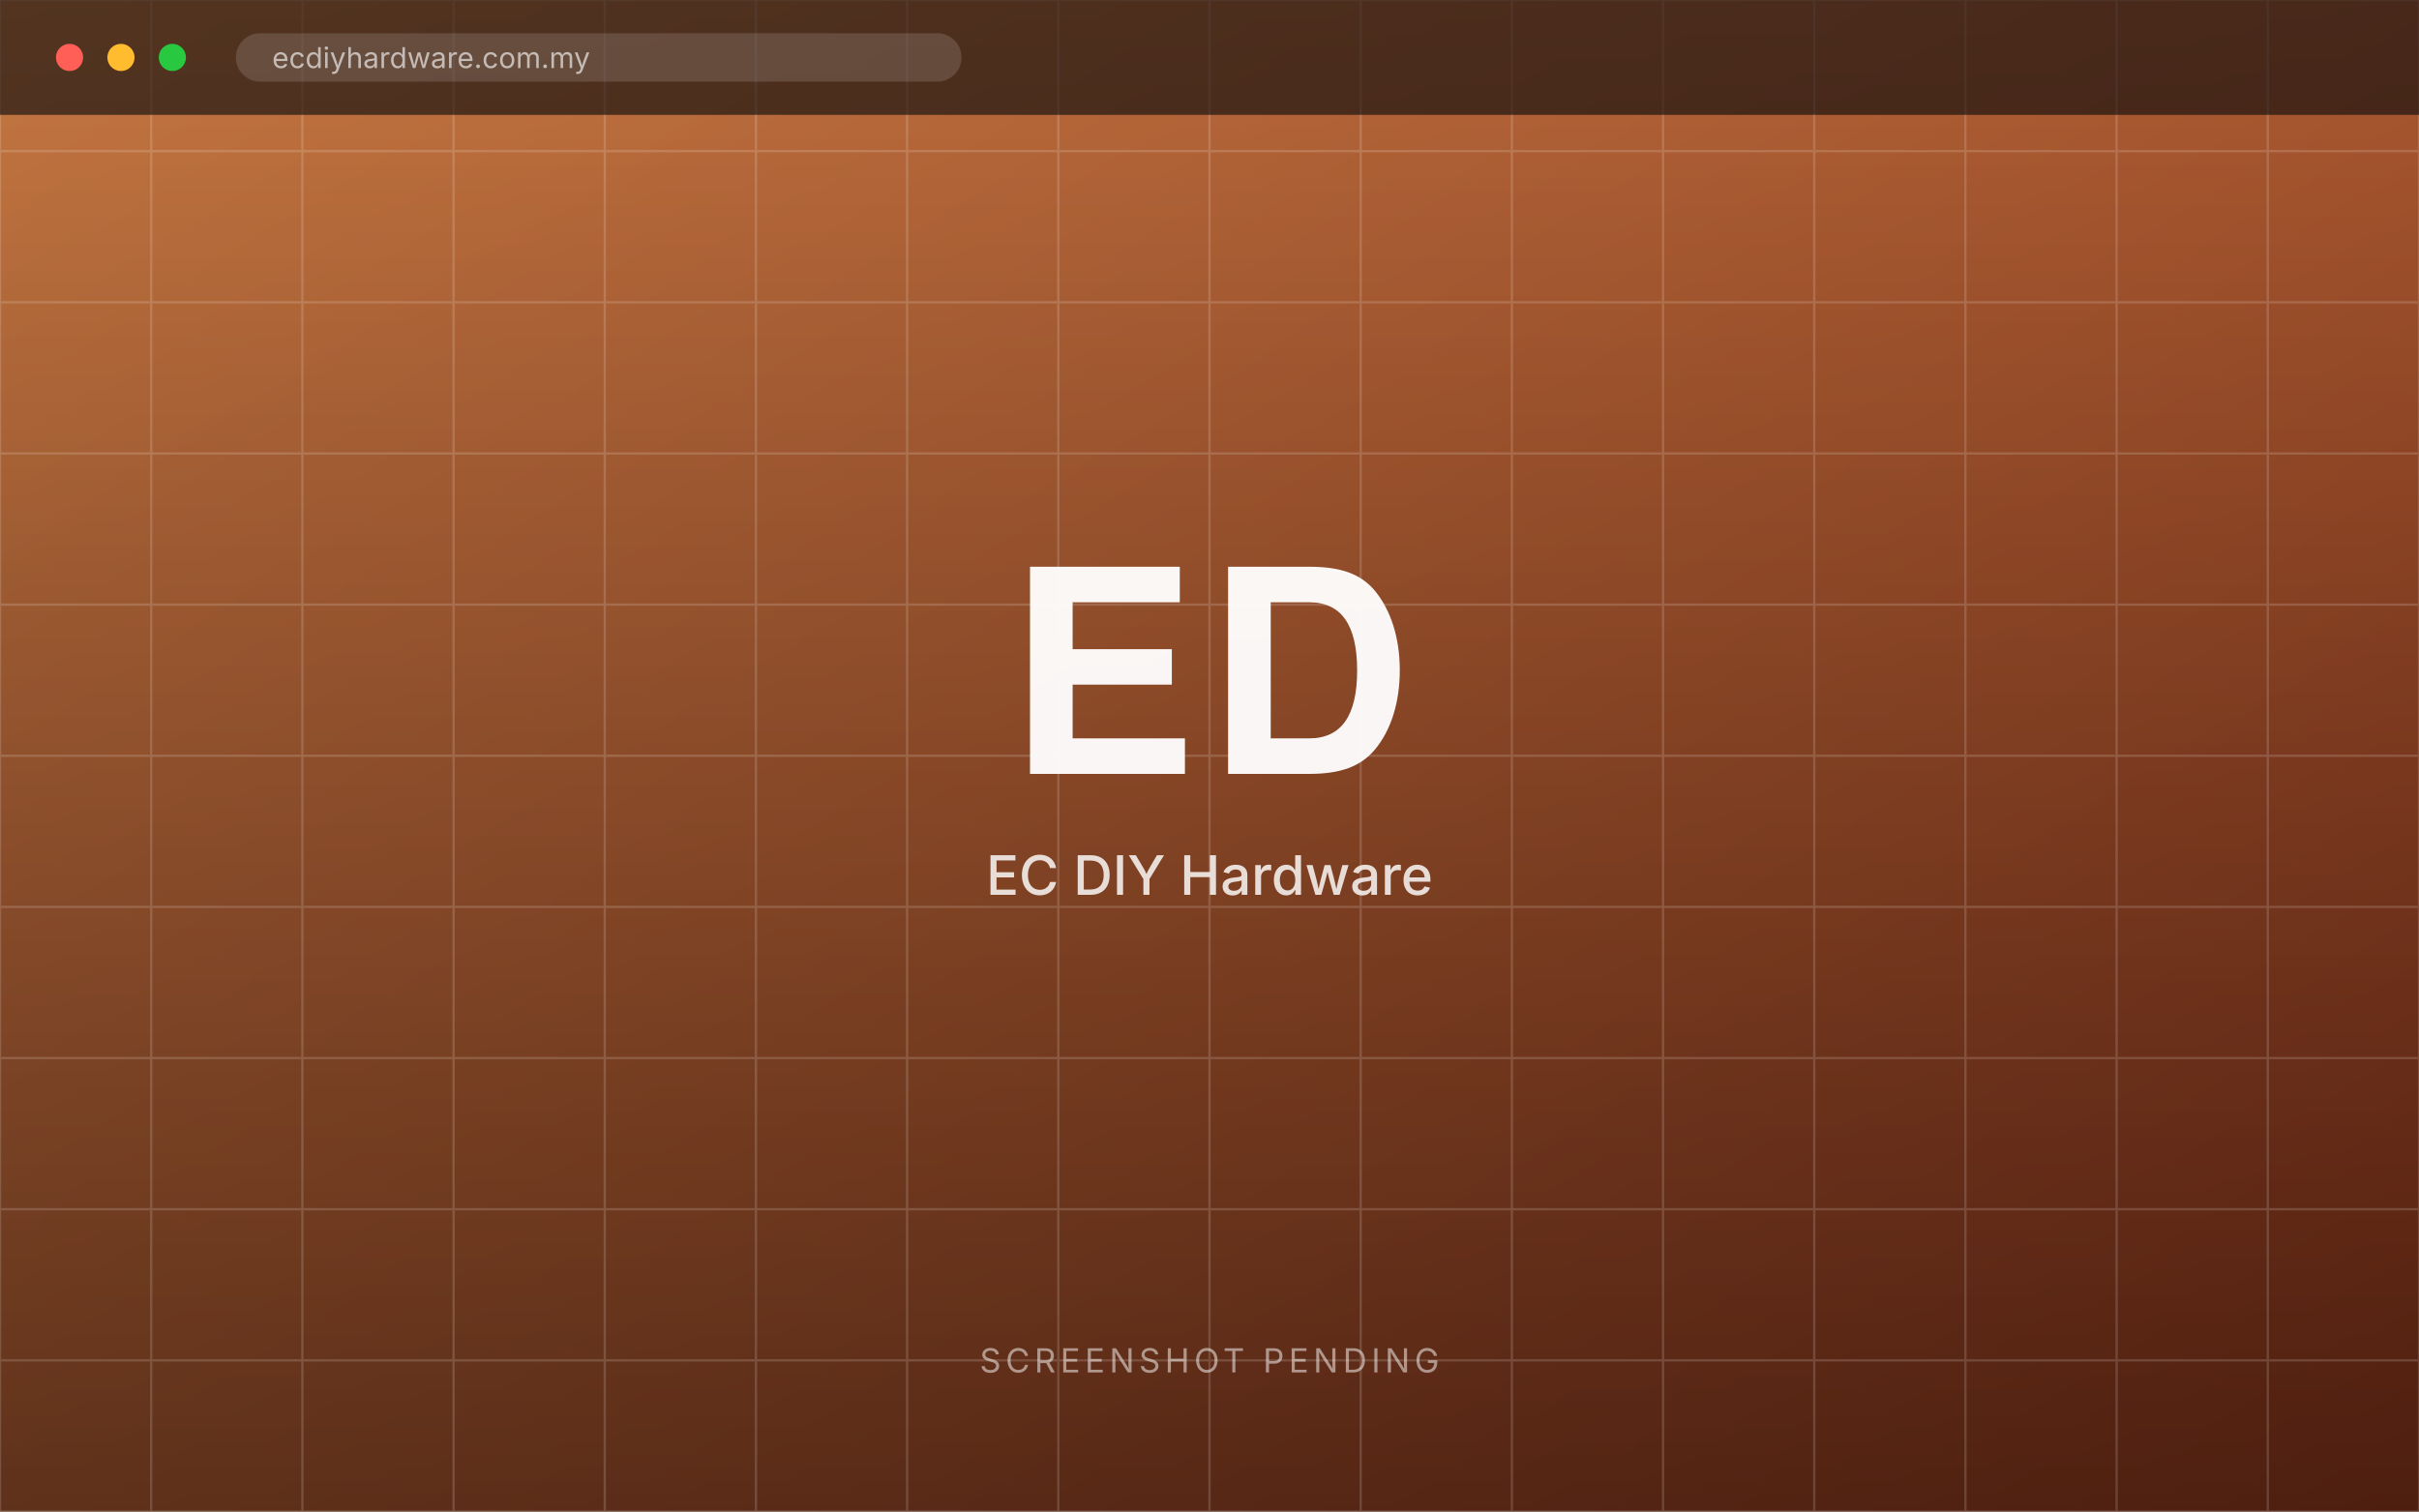
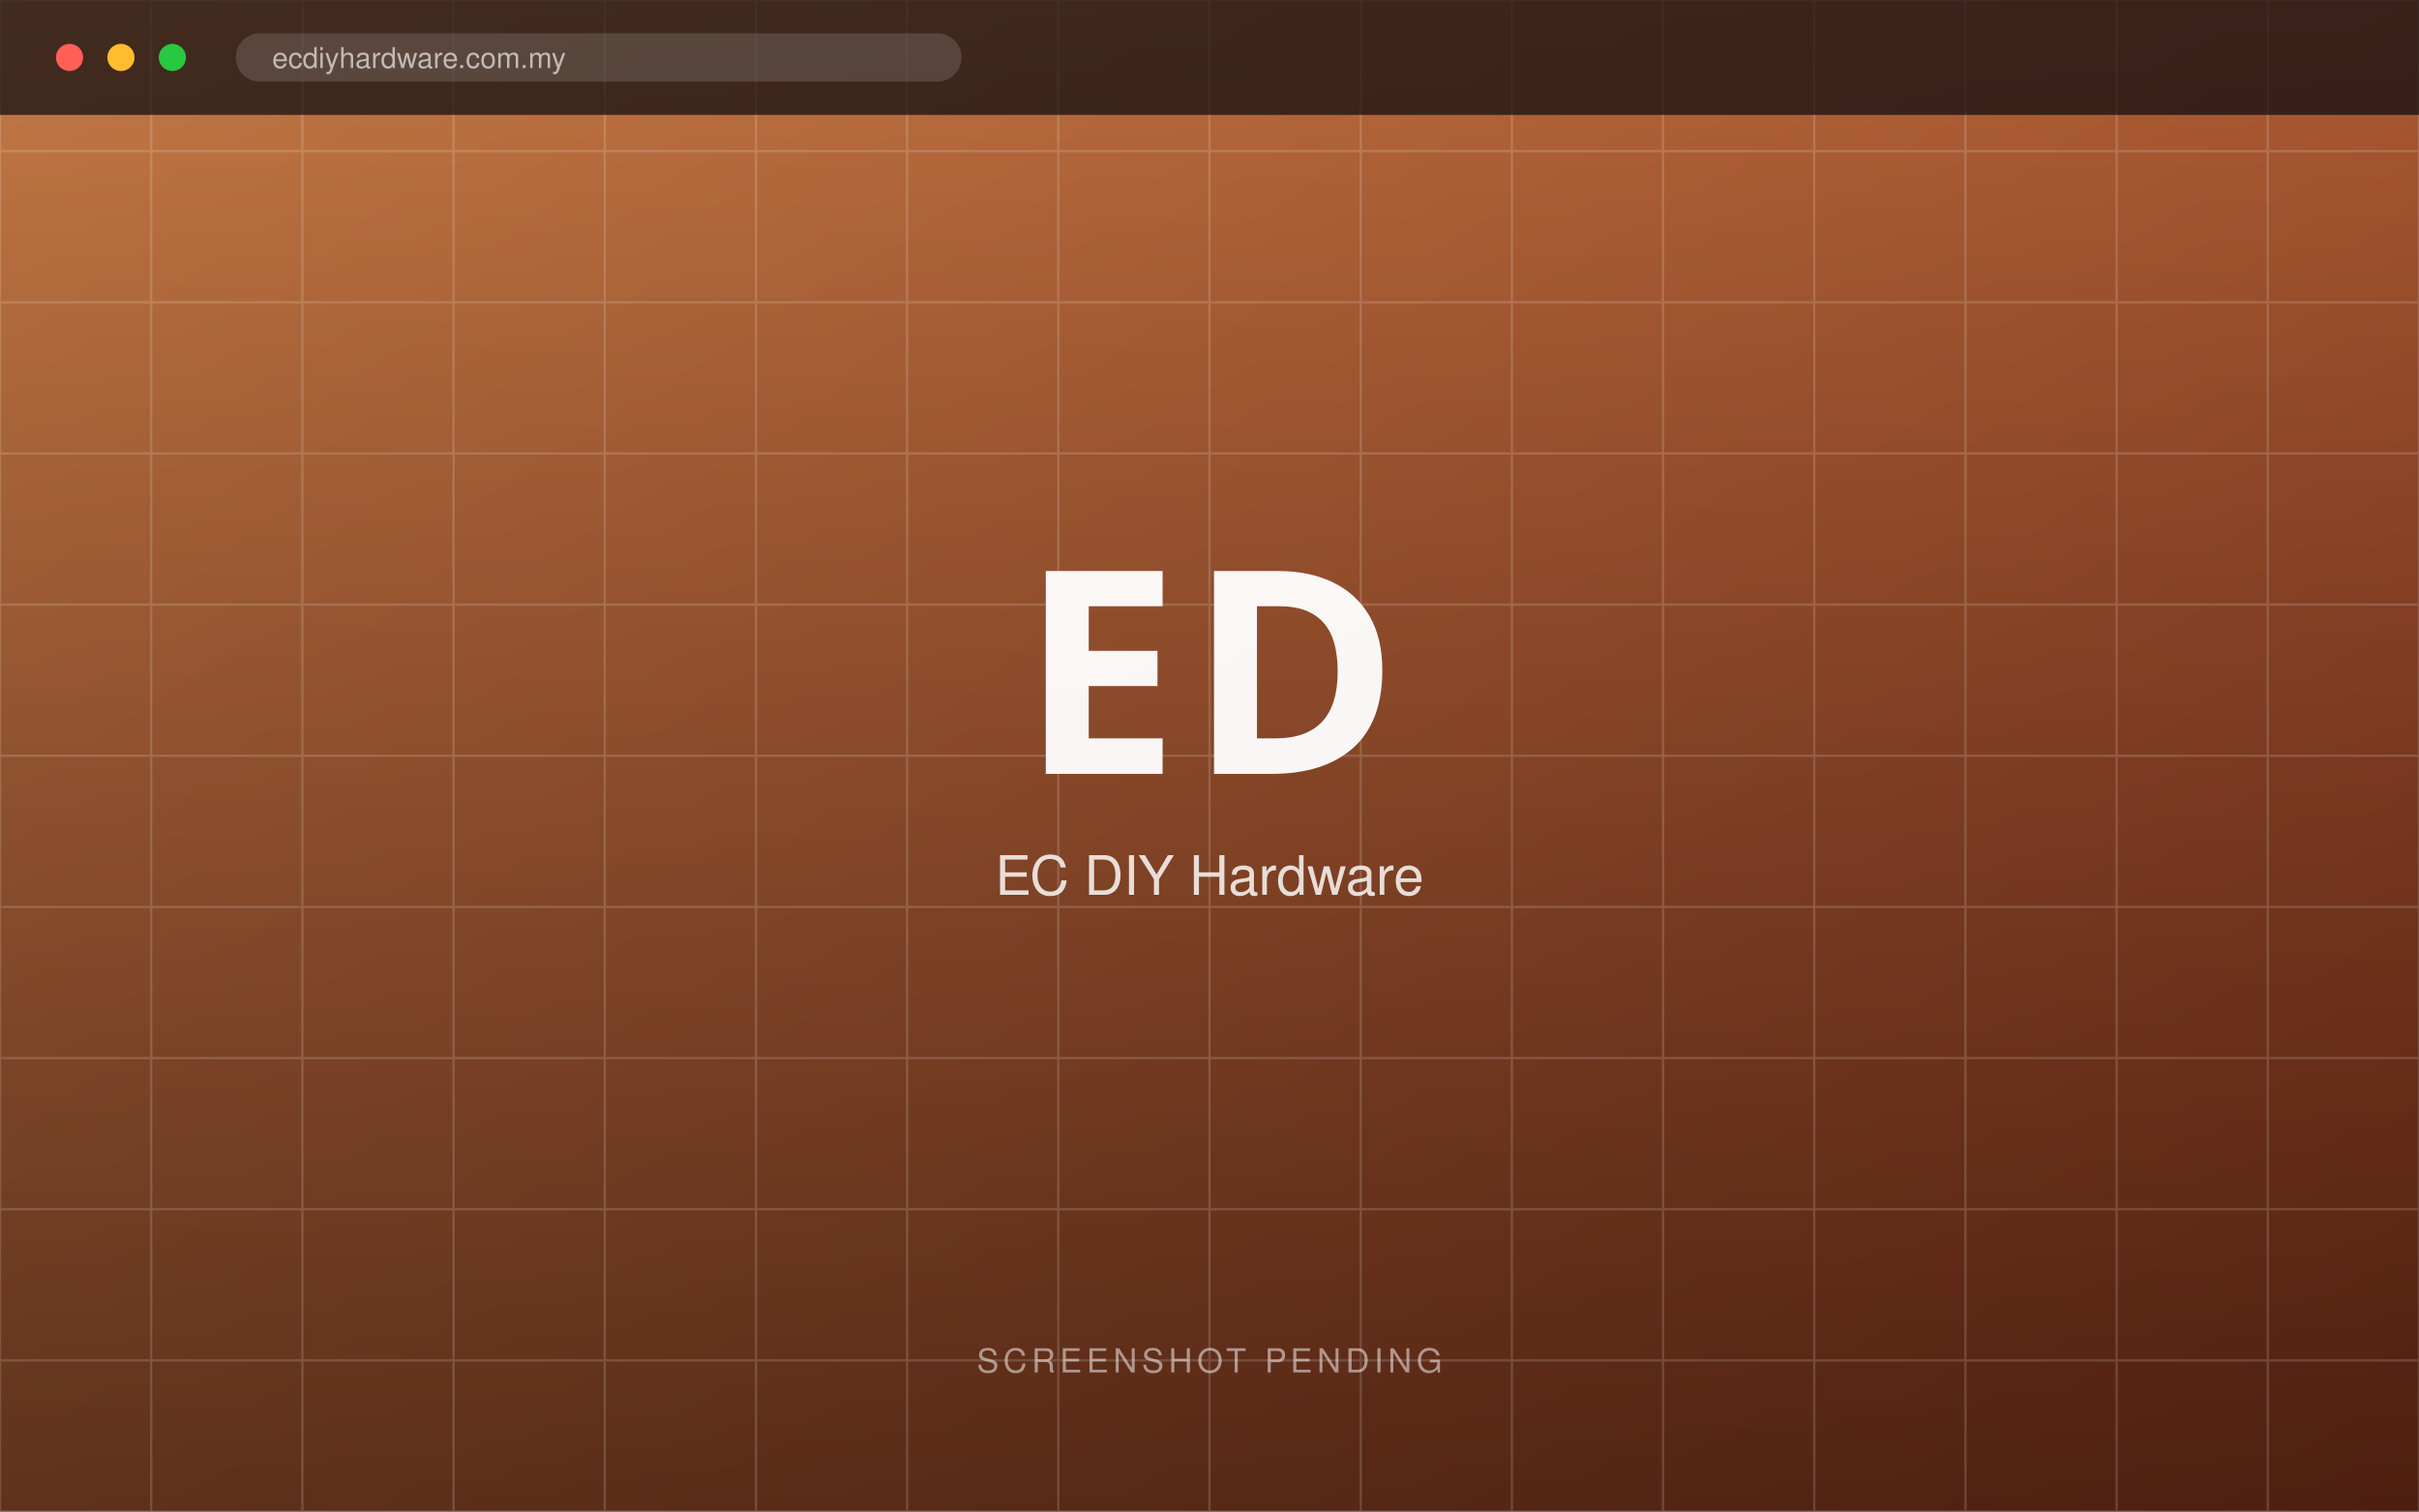
<svg xmlns="http://www.w3.org/2000/svg" viewBox="0 0 1600 1000" width="1600" height="1000" role="img" aria-label="EC DIY Hardware">
  <defs>
    <linearGradient id="g" x1="0" y1="0" x2="1" y2="1">
      <stop offset="0%" stop-color="#E88B4B" stop-opacity=".85" />
      <stop offset="100%" stop-color="#93381C" stop-opacity=".95" />
    </linearGradient>
    <linearGradient id="v" x1="0" y1="0" x2="0" y2="1">
      <stop offset="0%" stop-color="#000" stop-opacity="0" />
      <stop offset="100%" stop-color="#000" stop-opacity=".45" />
    </linearGradient>
  </defs>
-   <rect width="1600" height="1000" fill="#131317" />
+   <rect width="1600" height="1000" fill="#101C2E" />
  <rect x="0" y="0" width="1600" height="1000" fill="url(#g)" />
  <rect x="0" y="0" width="1600" height="1000" fill="url(#v)" />
  <g opacity=".16" stroke="#fff" stroke-width="1.5">
    <line x1="0" y1="0" x2="1600" y2="0" />
    <line x1="0" y1="100" x2="1600" y2="100" />
    <line x1="0" y1="200" x2="1600" y2="200" />
    <line x1="0" y1="300" x2="1600" y2="300" />
    <line x1="0" y1="400" x2="1600" y2="400" />
    <line x1="0" y1="500" x2="1600" y2="500" />
    <line x1="0" y1="600" x2="1600" y2="600" />
    <line x1="0" y1="700" x2="1600" y2="700" />
    <line x1="0" y1="800" x2="1600" y2="800" />
    <line x1="0" y1="900" x2="1600" y2="900" />
    <line x1="0" y1="1000" x2="1600" y2="1000" />
    <line x1="0" y1="0" x2="0" y2="1000" />
    <line x1="100" y1="0" x2="100" y2="1000" />
    <line x1="200" y1="0" x2="200" y2="1000" />
    <line x1="300" y1="0" x2="300" y2="1000" />
    <line x1="400" y1="0" x2="400" y2="1000" />
    <line x1="500" y1="0" x2="500" y2="1000" />
    <line x1="600" y1="0" x2="600" y2="1000" />
    <line x1="700" y1="0" x2="700" y2="1000" />
    <line x1="800" y1="0" x2="800" y2="1000" />
    <line x1="900" y1="0" x2="900" y2="1000" />
    <line x1="1000" y1="0" x2="1000" y2="1000" />
    <line x1="1100" y1="0" x2="1100" y2="1000" />
    <line x1="1200" y1="0" x2="1200" y2="1000" />
    <line x1="1300" y1="0" x2="1300" y2="1000" />
    <line x1="1400" y1="0" x2="1400" y2="1000" />
    <line x1="1500" y1="0" x2="1500" y2="1000" />
    <line x1="1600" y1="0" x2="1600" y2="1000" />
  </g>
-   <rect x="0" y="0" width="1600" height="76" fill="#0A0A0C" opacity=".62" />
+   <rect x="0" y="0" width="1600" height="76" fill="#04060C" opacity=".68" />
  <circle cx="46" cy="38" r="9" fill="#FF5F57" />
  <circle cx="80" cy="38" r="9" fill="#FEBC2E" />
  <circle cx="114" cy="38" r="9" fill="#28C840" />
  <rect x="156" y="22" width="480" height="32" rx="16" fill="#fff" opacity=".14" />
-   <text x="180" y="45" font-family="'Instrument Sans',Inter,Helvetica,Arial,sans-serif" font-size="19" fill="#fff" opacity=".62">ecdiyhardware.com.my</text>
-   <text x="800" y="512" text-anchor="middle" font-family="Archivo,Helvetica,Arial,sans-serif" font-size="188" font-weight="700" fill="#fff" opacity=".95" letter-spacing="6">ED</text>
-   <text x="800" y="592" text-anchor="middle" font-family="'Instrument Sans',Inter,Helvetica,Arial,sans-serif" font-size="36" font-weight="500" fill="#fff" opacity=".82">EC DIY Hardware</text>
-   <text x="800" y="908" text-anchor="middle" font-family="'Instrument Sans',Inter,Helvetica,Arial,sans-serif" font-size="22" fill="#fff" opacity=".5" letter-spacing="3">SCREENSHOT PENDING</text>
+   <text x="180" y="45" font-family="'Chakra Petch',Helvetica,Arial,sans-serif" font-size="19" fill="#fff" opacity=".62">ecdiyhardware.com.my</text>
+   <text x="800" y="512" text-anchor="middle" font-family="'Big Shoulders Display',Haettenschweiler,'Arial Narrow',sans-serif" font-size="188" font-weight="700" fill="#fff" opacity=".95" letter-spacing="6">ED</text>
+   <text x="800" y="592" text-anchor="middle" font-family="'Chakra Petch',Helvetica,Arial,sans-serif" font-size="36" font-weight="500" fill="#fff" opacity=".82">EC DIY Hardware</text>
+   <text x="800" y="908" text-anchor="middle" font-family="'Chakra Petch',Helvetica,Arial,sans-serif" font-size="22" fill="#fff" opacity=".5" letter-spacing="3">SCREENSHOT PENDING</text>
</svg>
